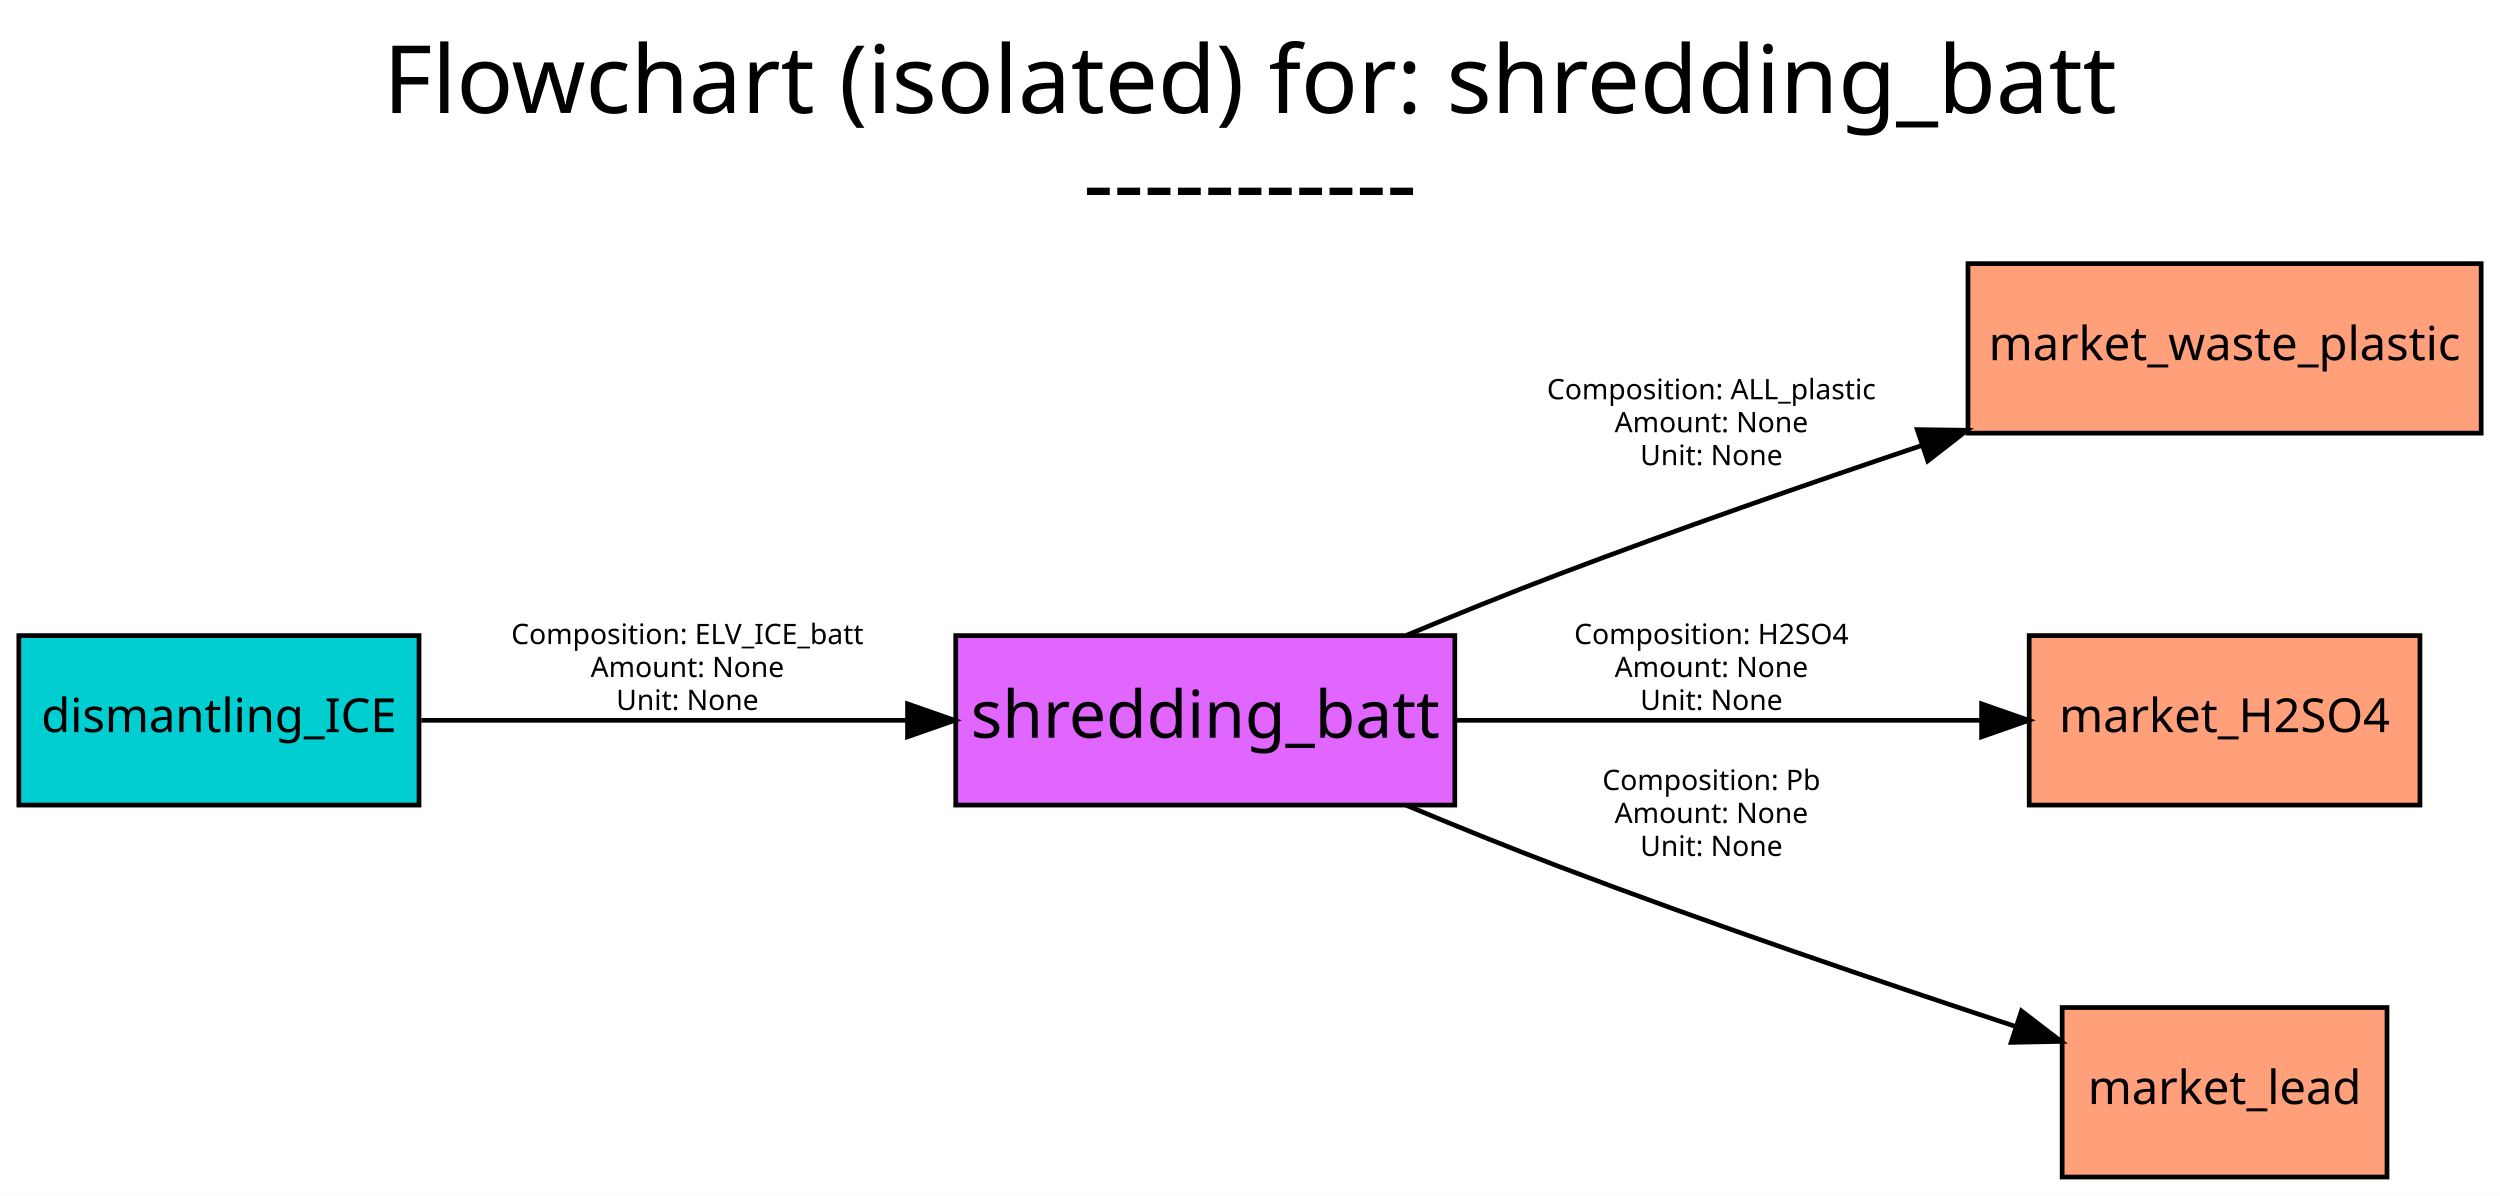
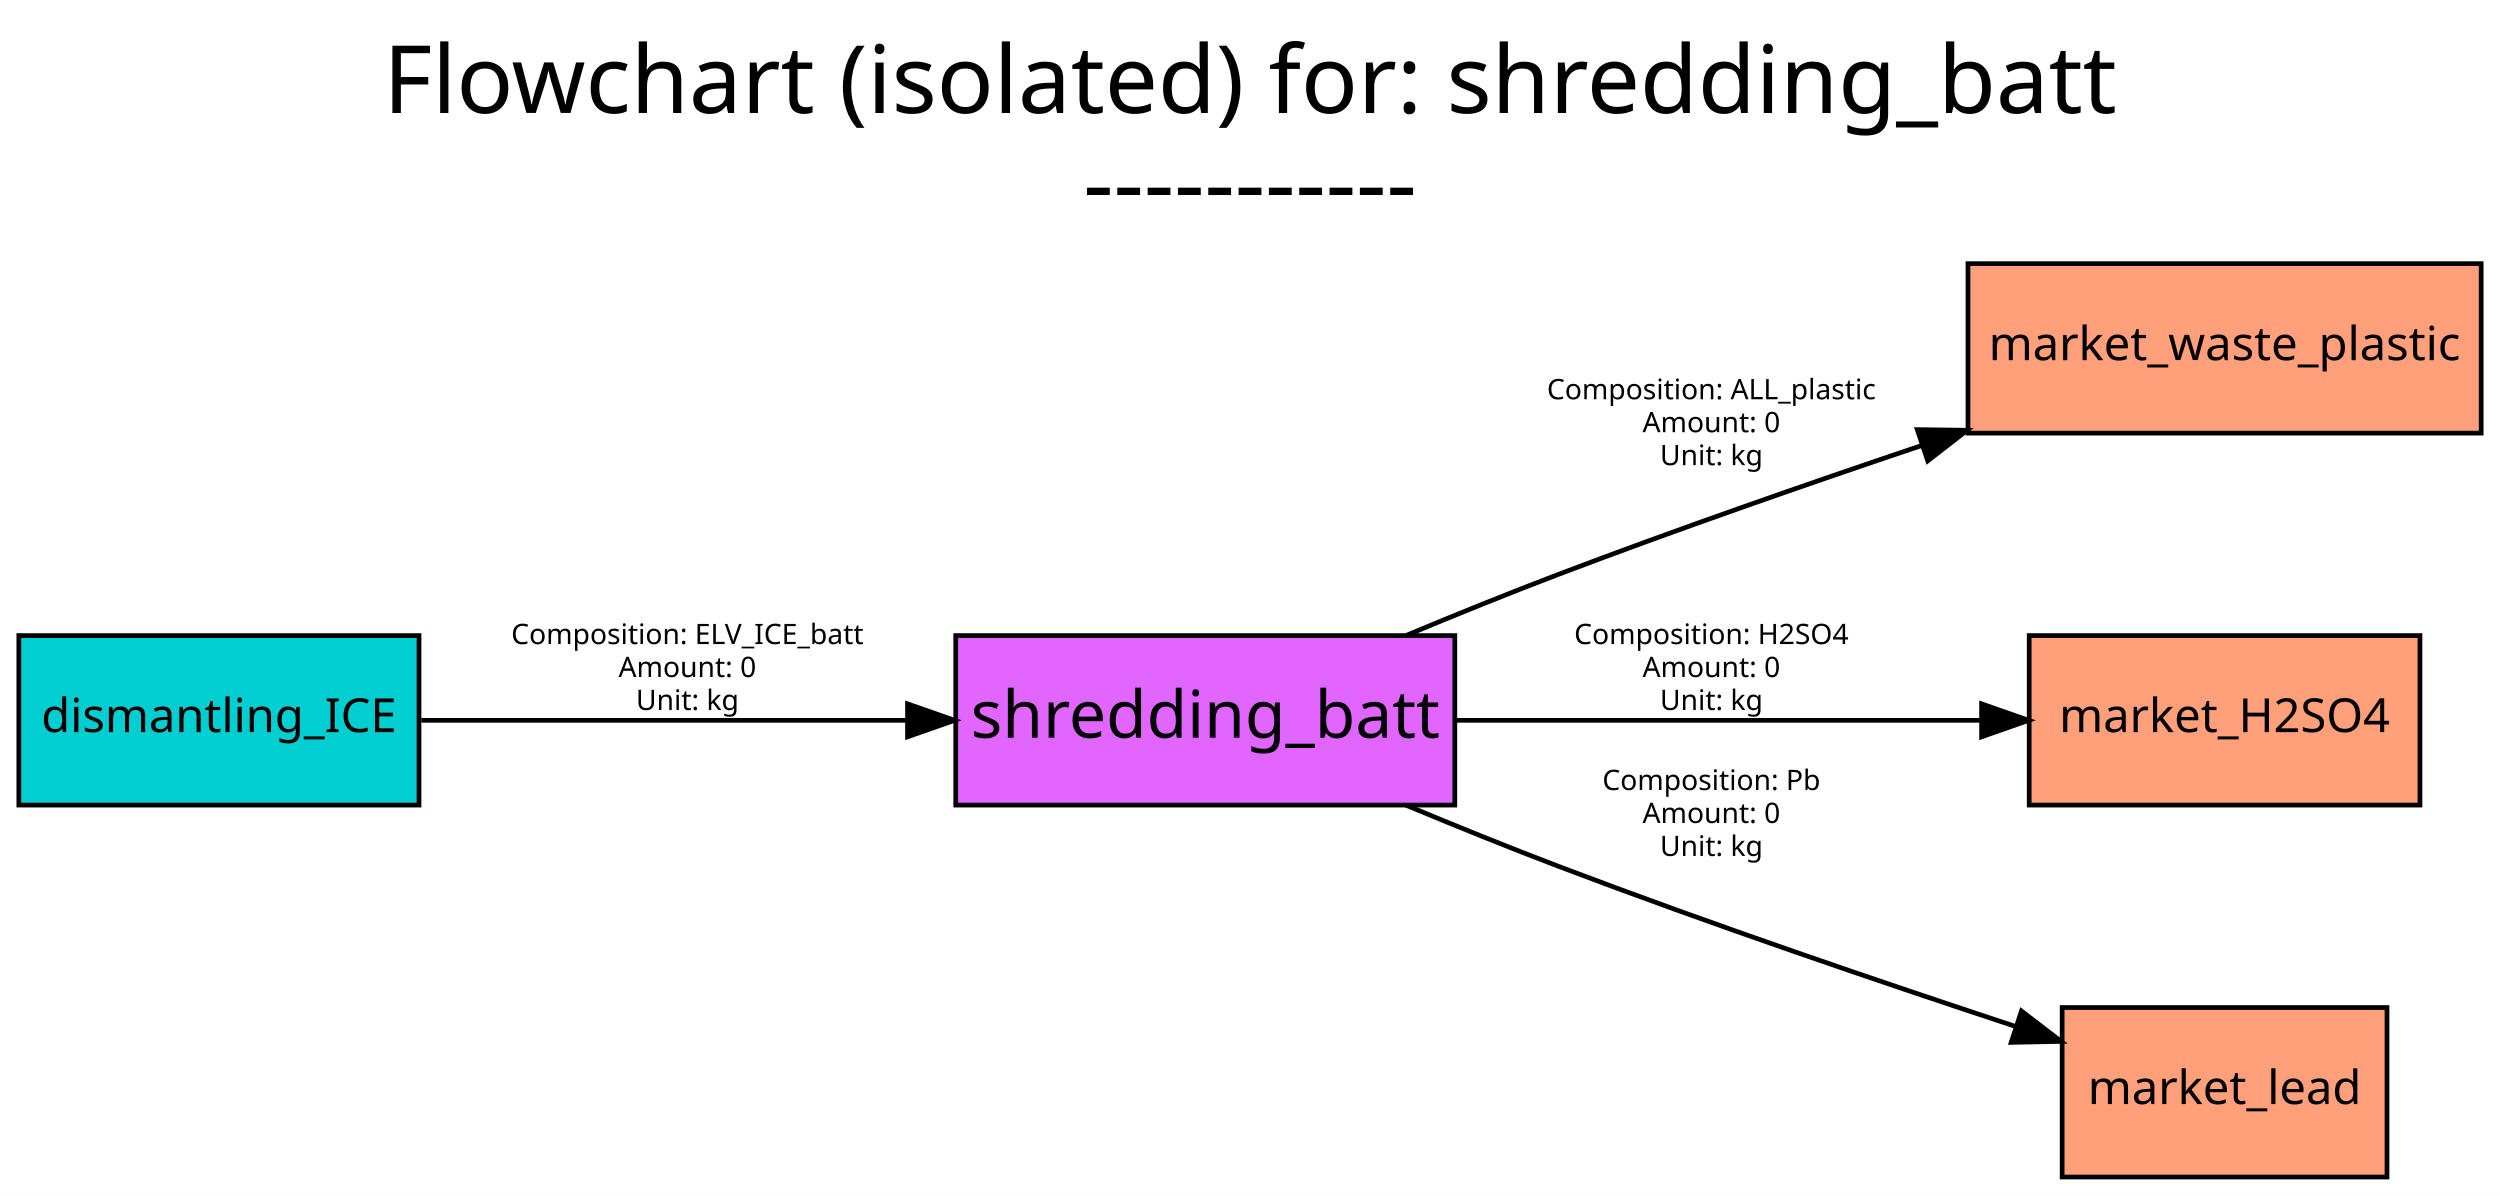
<svg xmlns="http://www.w3.org/2000/svg" width="531pt" height="254pt" viewBox="0.00 0.00 531.00 254.00">
  <g id="graph0" class="graph" transform="scale(1 1) rotate(0) translate(4 250)">
    <polygon fill="white" stroke="transparent" points="-4,4 -4,-250 527,-250 527,4 -4,4" />
    <text text-anchor="middle" x="261.5" y="-226" font-family="Cabin" font-size="20.00">Flowchart (isolated) for: shredding_batt</text>
    <text text-anchor="middle" x="261.5" y="-204" font-family="Cabin" font-size="20.00">-----------</text>
    <g id="node1" class="node">
      <polygon fill="#e066ff" stroke="black" points="305,-115 199,-115 199,-79 305,-79 305,-115" />
      <text text-anchor="middle" x="252" y="-93.3" font-family="Cabin" font-size="14.00">shredding_batt</text>
    </g>
    <g id="node3" class="node">
      <polygon fill="#ffa07a" stroke="black" points="523,-194 414,-194 414,-158 523,-158 523,-194" />
      <text text-anchor="middle" x="468.5" y="-173.5" font-family="Cabin" font-size="10.00">market_waste_plastic</text>
    </g>
    <g id="edge2" class="edge">
      <path fill="none" stroke="black" d="M294.68,-115.04C305.17,-119.42 316.45,-123.99 327,-128 351.99,-137.49 379.79,-147.17 404.03,-155.33" />
      <polygon fill="black" stroke="black" points="403.23,-158.75 413.82,-158.61 405.45,-152.11 403.23,-158.75" />
      <text text-anchor="middle" x="359.5" y="-165.2" font-family="Cabin" font-size="6.00">Composition: ALL_plastic</text>
-       <text text-anchor="middle" x="359.5" y="-158.2" font-family="Cabin" font-size="6.00">Amount: None </text>
-       <text text-anchor="middle" x="359.5" y="-151.2" font-family="Cabin" font-size="6.00">Unit: None</text>
+       <text text-anchor="middle" x="359.5" y="-158.2" font-family="Cabin" font-size="6.00">Amount: 0 </text>
+       <text text-anchor="middle" x="359.5" y="-151.2" font-family="Cabin" font-size="6.00">Unit: kg</text>
    </g>
    <g id="node4" class="node">
      <polygon fill="#ffa07a" stroke="black" points="510,-115 427,-115 427,-79 510,-79 510,-115" />
      <text text-anchor="middle" x="468.5" y="-94.5" font-family="Cabin" font-size="10.00">market_H2SO4</text>
    </g>
    <g id="edge3" class="edge">
      <path fill="none" stroke="black" d="M305.2,-97C339.14,-97 383.17,-97 416.8,-97" />
      <polygon fill="black" stroke="black" points="416.89,-100.5 426.89,-97 416.89,-93.5 416.89,-100.5" />
      <text text-anchor="middle" x="359.5" y="-113.2" font-family="Cabin" font-size="6.00">Composition: H2SO4</text>
-       <text text-anchor="middle" x="359.5" y="-106.2" font-family="Cabin" font-size="6.00">Amount: None </text>
-       <text text-anchor="middle" x="359.5" y="-99.2" font-family="Cabin" font-size="6.00">Unit: None</text>
+       <text text-anchor="middle" x="359.5" y="-106.2" font-family="Cabin" font-size="6.00">Amount: 0 </text>
+       <text text-anchor="middle" x="359.5" y="-99.2" font-family="Cabin" font-size="6.00">Unit: kg</text>
    </g>
    <g id="node5" class="node">
      <polygon fill="#ffa07a" stroke="black" points="503,-36 434,-36 434,0 503,0 503,-36" />
      <text text-anchor="middle" x="468.5" y="-15.5" font-family="Cabin" font-size="10.00">market_lead</text>
    </g>
    <g id="edge4" class="edge">
      <path fill="none" stroke="black" d="M294.68,-78.96C305.17,-74.58 316.45,-70.01 327,-66 359.19,-53.77 396.05,-41.24 423.93,-32.04" />
      <polygon fill="black" stroke="black" points="425.36,-35.26 433.77,-28.81 423.18,-28.6 425.36,-35.26" />
      <text text-anchor="middle" x="359.5" y="-82.2" font-family="Cabin" font-size="6.00">Composition: Pb</text>
-       <text text-anchor="middle" x="359.5" y="-75.2" font-family="Cabin" font-size="6.00">Amount: None </text>
-       <text text-anchor="middle" x="359.5" y="-68.2" font-family="Cabin" font-size="6.00">Unit: None</text>
+       <text text-anchor="middle" x="359.5" y="-75.2" font-family="Cabin" font-size="6.00">Amount: 0 </text>
+       <text text-anchor="middle" x="359.5" y="-68.2" font-family="Cabin" font-size="6.00">Unit: kg</text>
    </g>
    <g id="node2" class="node">
      <polygon fill="darkturquoise" stroke="black" points="85,-115 0,-115 0,-79 85,-79 85,-115" />
      <text text-anchor="middle" x="42.5" y="-94.5" font-family="Cabin" font-size="10.00">dismantling_ICE</text>
    </g>
    <g id="edge1" class="edge">
      <path fill="none" stroke="black" d="M85.49,-97C115.11,-97 155.29,-97 188.64,-97" />
      <polygon fill="black" stroke="black" points="188.76,-100.5 198.76,-97 188.76,-93.5 188.76,-100.5" />
      <text text-anchor="middle" x="142" y="-113.2" font-family="Cabin" font-size="6.00">Composition: ELV_ICE_batt</text>
-       <text text-anchor="middle" x="142" y="-106.2" font-family="Cabin" font-size="6.00">Amount: None </text>
-       <text text-anchor="middle" x="142" y="-99.2" font-family="Cabin" font-size="6.00">Unit: None</text>
+       <text text-anchor="middle" x="142" y="-106.2" font-family="Cabin" font-size="6.00">Amount: 0 </text>
+       <text text-anchor="middle" x="142" y="-99.2" font-family="Cabin" font-size="6.00">Unit: kg</text>
    </g>
  </g>
</svg>
